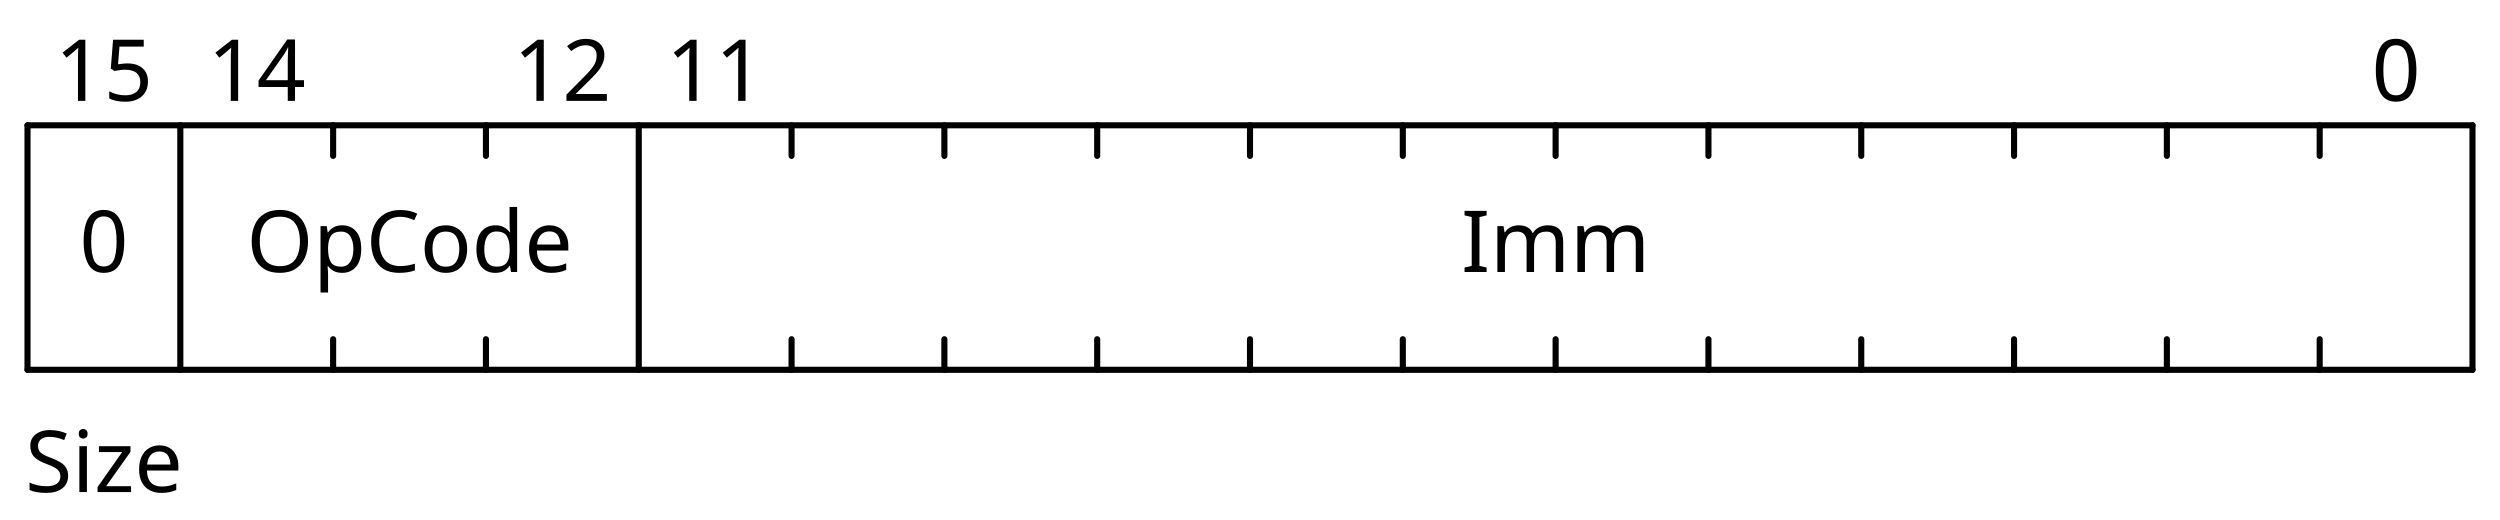
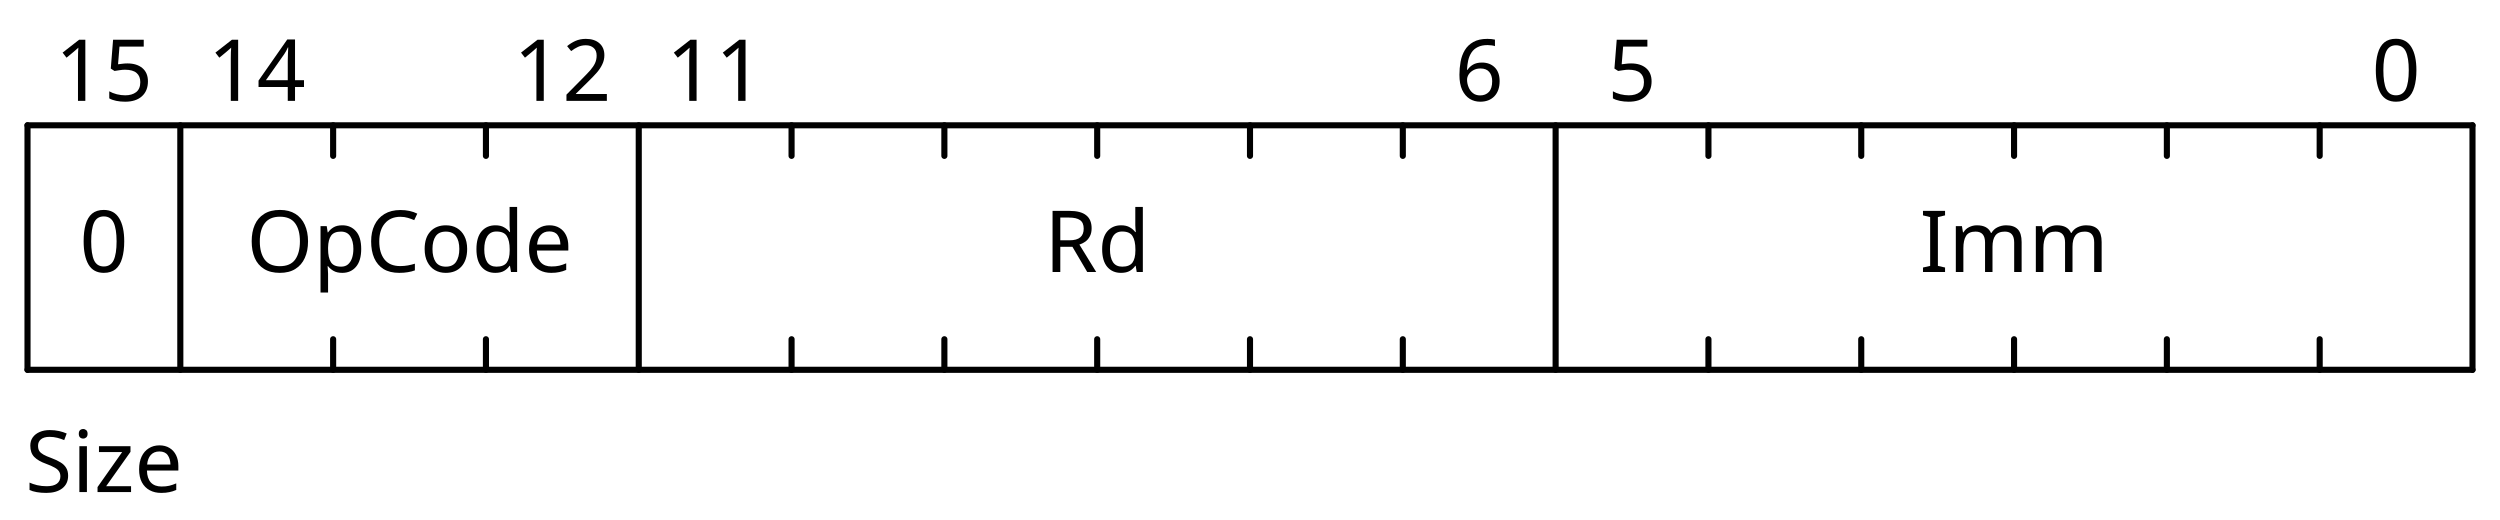
<svg xmlns="http://www.w3.org/2000/svg" width="409" height="85" viewBox="0 0 409 85">
  <g transform="translate(4.5,0.5)">
    <g stroke="black" stroke-width="1" stroke-linecap="round" transform="translate(0,20)">
      <line x2="400" />
      <line y2="40" />
      <line x2="400" y1="40" y2="40" />
      <line x1="400" x2="400" y2="40" />
      <line x1="375" x2="375" y2="5" />
      <line x1="375" x2="375" y1="35" y2="40" />
      <line x1="350" x2="350" y2="5" />
      <line x1="350" x2="350" y1="35" y2="40" />
      <line x1="325" x2="325" y2="5" />
      <line x1="325" x2="325" y1="35" y2="40" />
      <line x1="300" x2="300" y2="5" />
      <line x1="300" x2="300" y1="35" y2="40" />
      <line x1="275" x2="275" y2="5" />
      <line x1="275" x2="275" y1="35" y2="40" />
-       <line x1="250" x2="250" y2="5" />
-       <line x1="250" x2="250" y1="35" y2="40" />
+       <line x1="250" x2="250" y2="40" />
      <line x1="225" x2="225" y2="5" />
      <line x1="225" x2="225" y1="35" y2="40" />
      <line x1="200" x2="200" y2="5" />
      <line x1="200" x2="200" y1="35" y2="40" />
      <line x1="175" x2="175" y2="5" />
      <line x1="175" x2="175" y1="35" y2="40" />
      <line x1="150" x2="150" y2="5" />
      <line x1="150" x2="150" y1="35" y2="40" />
      <line x1="125" x2="125" y2="5" />
      <line x1="125" x2="125" y1="35" y2="40" />
      <line x1="100" x2="100" y2="40" />
      <line x1="75" x2="75" y2="5" />
      <line x1="75" x2="75" y1="35" y2="40" />
      <line x1="50" x2="50" y2="5" />
      <line x1="50" x2="50" y1="35" y2="40" />
      <line x1="25" x2="25" y2="40" />
    </g>
    <g text-anchor="middle">
      <g>
        <g transform="translate(0,20)" />
        <g transform="translate(12.5,16)">
          <text x="375" font-size="14" font-family="sans-serif" font-weight="normal">0</text>
+           <text x="250" font-size="14" font-family="sans-serif" font-weight="normal">5</text>
+           <text x="225" font-size="14" font-family="sans-serif" font-weight="normal">6</text>
          <text x="100" font-size="14" font-family="sans-serif" font-weight="normal">11</text>
          <text x="75" font-size="14" font-family="sans-serif" font-weight="normal">12</text>
          <text x="25" font-size="14" font-family="sans-serif" font-weight="normal">14</text>
          <text x="0" font-size="14" font-family="sans-serif" font-weight="normal">15</text>
        </g>
        <g transform="translate(12.5,44)">
-           <text x="237.5" font-size="14" font-family="sans-serif" font-weight="normal">
+           <text x="312.5" font-size="14" font-family="sans-serif" font-weight="normal">
            <tspan>Imm</tspan>
+           </text>
+           <text x="162.5" font-size="14" font-family="sans-serif" font-weight="normal">
+             <tspan>Rd</tspan>
          </text>
          <text x="50" font-size="14" font-family="sans-serif" font-weight="normal">
            <tspan>OpCode</tspan>
          </text>
          <text x="0" font-size="14" font-family="sans-serif" font-weight="normal">
            <tspan>0</tspan>
          </text>
        </g>
        <g transform="translate(12.5,80)">
          <text x="0" font-size="14" font-family="sans-serif" font-weight="normal">
            <tspan>Size</tspan>
          </text>
        </g>
      </g>
    </g>
  </g>
</svg>
